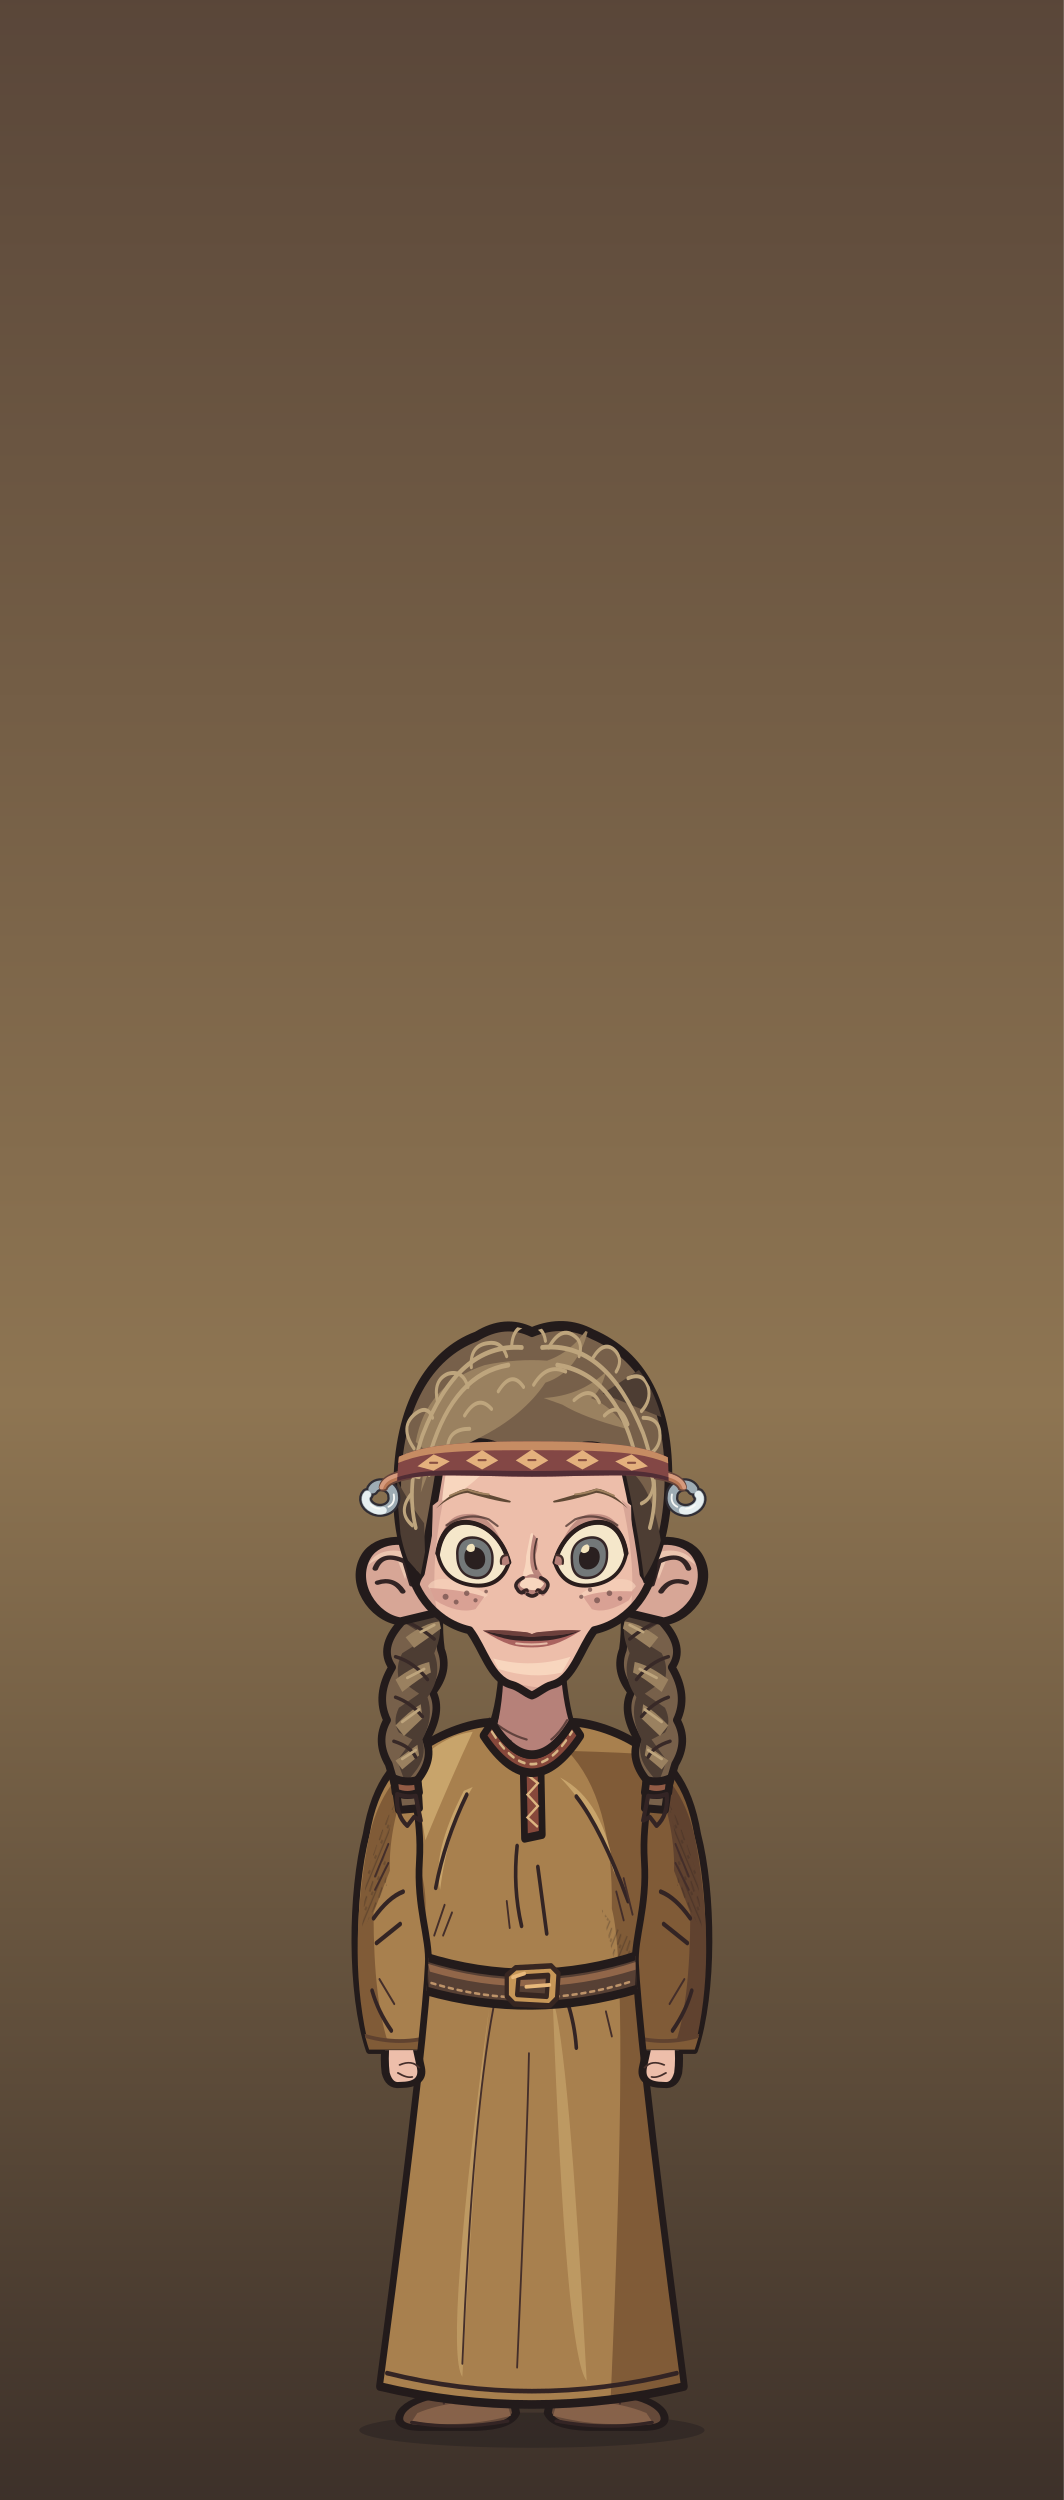
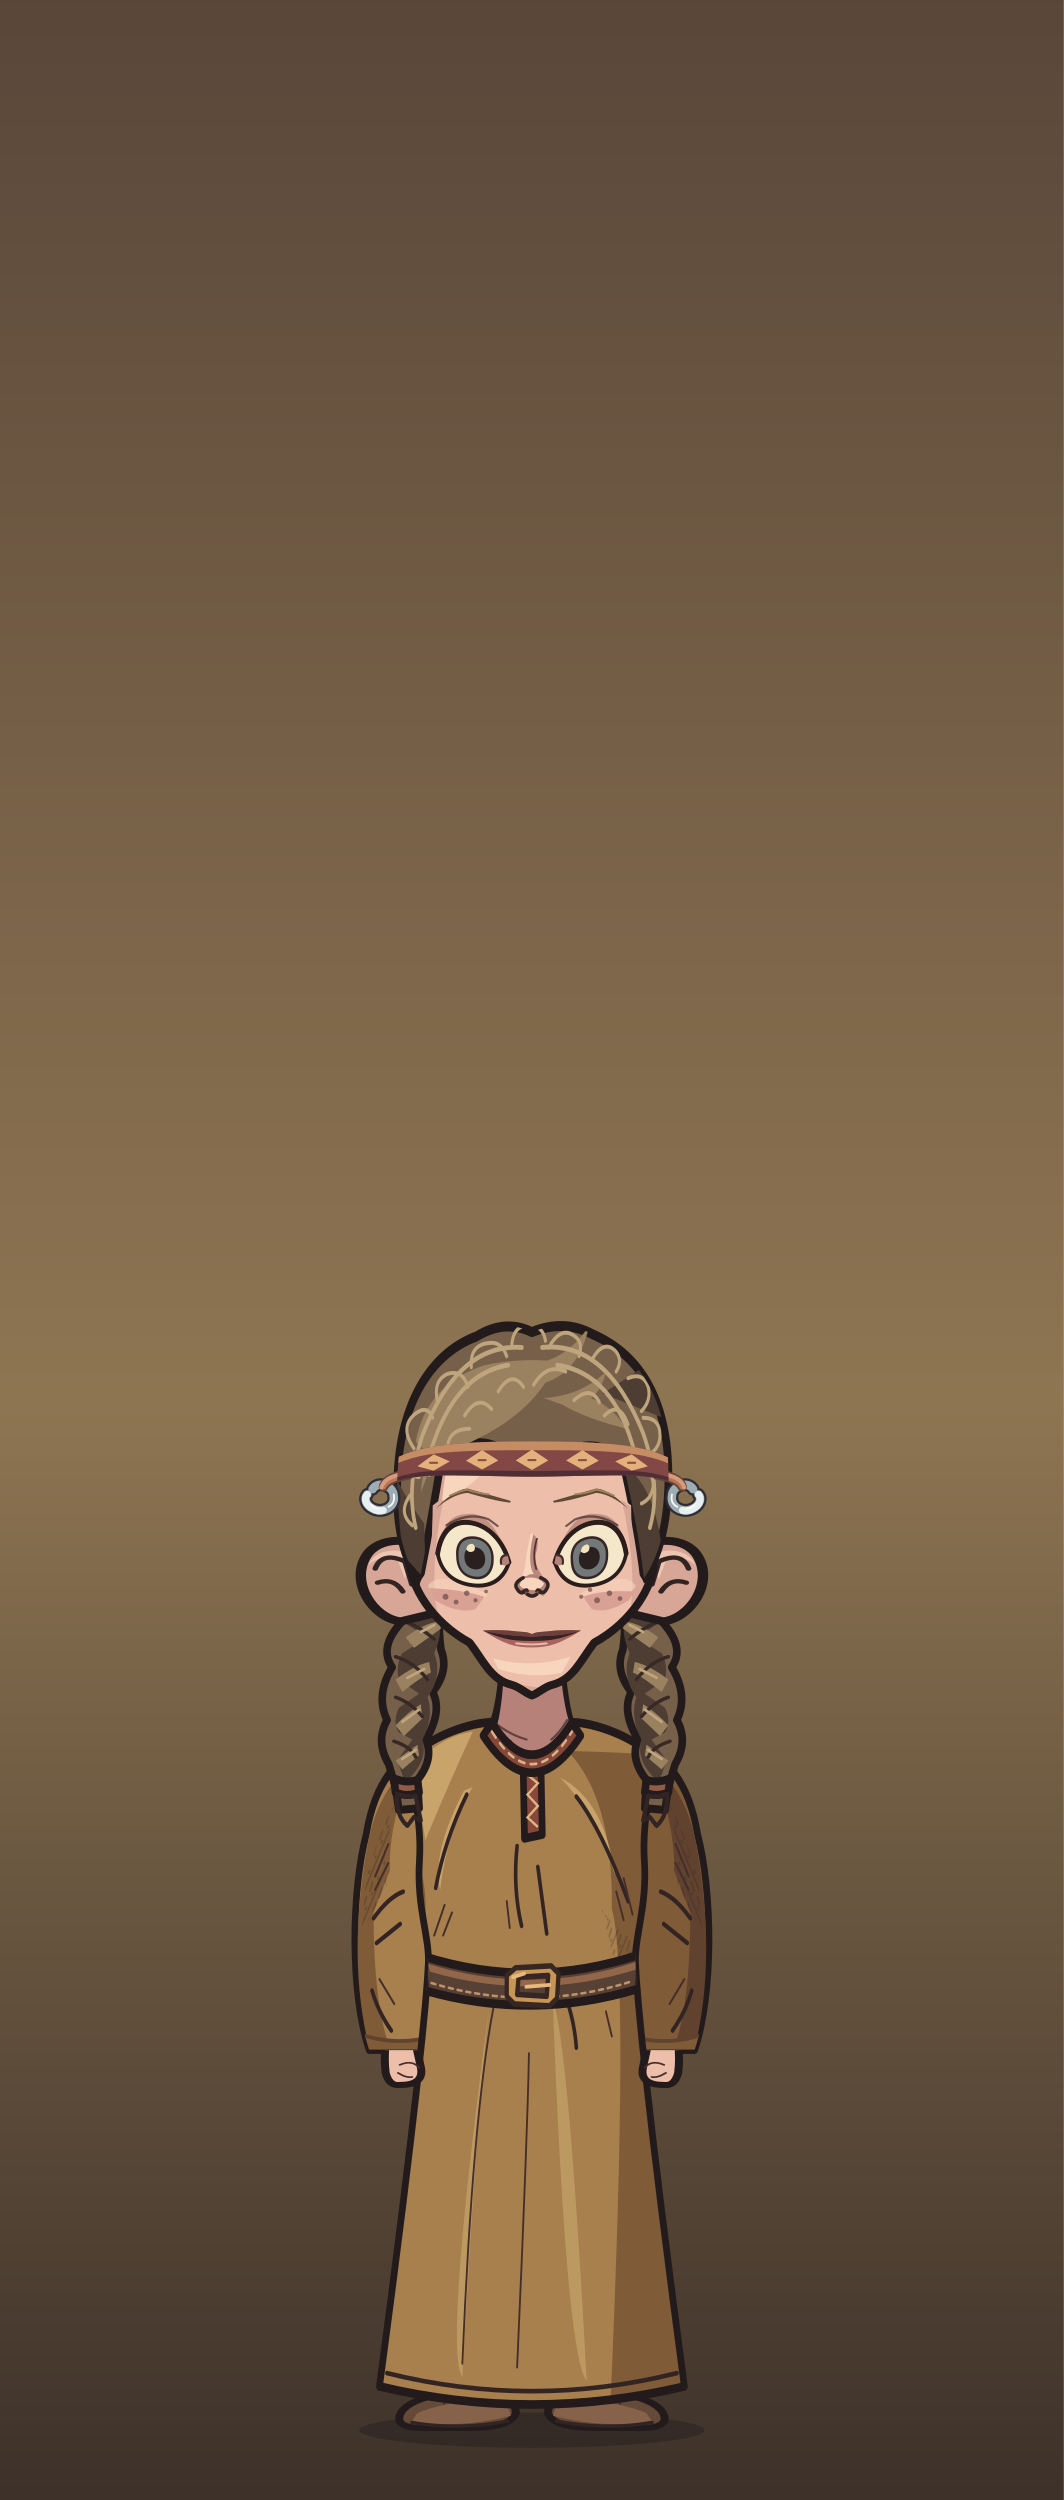
<svg xmlns="http://www.w3.org/2000/svg" xmlns:xlink="http://www.w3.org/1999/xlink" aria-labelledby="title" width="320" height="752" viewBox="0 0 320 752" role="img">
  <defs>
    <style>
      .edge {stroke:#231b1b;stroke-width:4.55;stroke-linecap:round;stroke-linejoin:round}
      .seam {fill:none;stroke:#332424;stroke-width:2.45;stroke-linecap:round;stroke-linejoin:round}
      .etch {fill:none;stroke:#442e2a;stroke-width:1.25;stroke-linecap:round}
      .hair-line {fill:none;stroke:#967661;stroke-width:1.45;stroke-linecap:round}
      .white {fill:#f5e7ca;stroke:#2a1d1c;stroke-width:2.65;stroke-linejoin:round}
      .label {fill:#efdfc1;font:600 20px Georgia,serif}
      .muted {fill:#b8aa96;font:13px 'Segoe UI',sans-serif}
      .section {fill:#dcbb8e;font:600 14px 'Segoe UI',sans-serif}
    </style>
    <linearGradient id="umber" x2="0" y2="1" gradientUnits="objectBoundingBox">
      <stop stop-color="#594639" />
      <stop offset=".56" stop-color="#8e7552" />
      <stop offset="1" stop-color="#3c3029" />
    </linearGradient>
    <linearGradient id="ash" x2="0" y2="1" gradientUnits="objectBoundingBox">
      <stop stop-color="#3b423d" />
      <stop offset=".56" stop-color="#7a7d67" />
      <stop offset="1" stop-color="#242b28" />
    </linearGradient>
    <linearGradient id="rose" x2="0" y2="1" gradientUnits="objectBoundingBox">
      <stop stop-color="#51404a" />
      <stop offset=".56" stop-color="#8a6972" />
      <stop offset="1" stop-color="#372c33" />
    </linearGradient>
    <pattern id="paper-grain" width="63" height="57" patternUnits="userSpaceOnUse">
      <path d="M1 16l2-1m21-4 5-2m16 7 6-1M12 32l3-1m16 11 4-1m20-14 4 1M4 51l5-1m41 0 9-2" fill="none" stroke="#231a1b" stroke-width=".85" opacity=".19" />
      <path d="M4 5l9-1m29 2 2-1M1 40l4-1m12 9 1-1m21-23 4-1m9 12 5-2" fill="none" stroke="#f0dbb5" stroke-width=".85" opacity=".23" />
      <path d="M16 19h.6m13-3h.7m28 6h.7m-39 15h.6m23 4h.6m-12 11h.7m29-39h.7" fill="none" stroke="#21191a" stroke-width="1.2" opacity=".28" stroke-linecap="round" />
    </pattern>
    <pattern id="ink-lines" width="7" height="9" patternUnits="userSpaceOnUse" patternTransform="rotate(28)">
      <path d="M1 -2V10m2.8-8 .6 6m1.9-1v5" stroke="#271d1d" stroke-width=".95" fill="none" opacity=".65" />
    </pattern>
    <radialGradient id="vignette" cx=".5" cy=".39" r=".72">
      <stop offset=".47" stop-color="#20191c" stop-opacity="0" />
      <stop offset="1" stop-color="#20191c" stop-opacity=".48" />
    </radialGradient>
    <g id="firs" fill="currentColor">
      <path d="M10 439Q15 379 12 300L9 220 15 146 15 54 19 80 21 147 28 230 25 326 29 439Z" />
      <path d="M17 169Q27 174 45 174L57 169 49 179 27 187 17 185                M18 194Q29 196 52 192L63 183 56 194 26 205 16 207                M15 225Q46 230 67 218L77 206 71 223 42 238 18 241                M17 252Q48 255 78 245L91 230 84 249 52 266 20 269                M14 282Q40 281 71 278L88 261 84 281 57 291 19 298                M19 312Q43 316 69 310L88 299 84 310 58 322 22 325" />
      <path d="M6 312 0 315V284L11 285M0 266 13 270V250L0 249M0 220 15 221 15 206 0 202                M0 180 16 181V167L0 165M0 141 15 150V138L0 133M0 112 17 127V118L0 104" />
      <path d="M64 440Q55 380 58 324L59 258 63 217 68 222 65 266 68 328 76 440Z                M63 291Q78 294 89 282L100 267 96 283 81 301 62 307                M63 323Q80 323 106 304L98 321 68 339                M63 316Q44 306 37 293L41 307 64 329Z" />
    </g>
    <g id="brambles" fill="none" stroke="currentColor" stroke-linecap="round" stroke-linejoin="round">
      <path stroke-width="3.8" d="M9 440Q13 401 21 380T26 333m-8 57Q39 375 43 352m-28 46Q6 377 0 376M41 440Q41 402 63 385m-20 44q26-6 39-30" />
      <path stroke-width="2" d="M23 364l14-13m-12 4-7-15m20 29 17-4m-15-1 1-11m13 49 2-17m2 14 18-5m-34 32q-12-10-17-10" />
    </g>
    <g id="night-scratches" fill="none" stroke="currentColor" stroke-width="1.2" stroke-linecap="round">
      <path d="M16 113q32-11 54-8m-30 9 16-3m184-40q19-4 44 1m-11 7 19 4                M24 335q33-3 68-16m-44 16 26-4m164-9q31 5 60-3m-39 8 38-3                M27 391q22-6 52-5m168 14q28-8 57-8m-40 11 24-4                M55 178l18-6m177 36 17 3m-12-4 17-1" />
    </g>
    <g id="shirt-setting">
      <rect width="320" height="440" fill="url(#umber)" />
      <path d="M50 217q24 8 64 1l-15 7-56 6m176-90q39-13 70-5l-26 4 28 2-64 6" fill="#856c54" opacity=".5" />
      <use xlink:href="#firs" style="color:#342827" opacity=".52" transform="translate(-26 8)" />
      <use xlink:href="#firs" style="color:#413128" opacity=".58" transform="translate(340 101) scale(-1 .81)" />
      <use xlink:href="#night-scratches" style="color:#dfbb87" opacity=".28" />
      <use xlink:href="#brambles" style="color:#291f22" opacity=".71" />
      <rect width="320" height="440" fill="url(#vignette)" />
      <rect width="320" height="440" fill="url(#paper-grain)" />
    </g>
    <g id="armor-setting">
      <rect width="320" height="440" fill="url(#ash)" />
      <path d="M42 173q49-4 68 3l-43 6 25 3-49 4m151 35q47 10 104-6l-26 14-62 8Z" fill="#707764" opacity=".48" />
      <use xlink:href="#firs" style="color:#27312c" opacity=".64" transform="translate(-36 30)" />
      <use xlink:href="#firs" style="color:#303833" opacity=".75" transform="translate(324 45) scale(-.86 1.03)" />
      <use xlink:href="#brambles" style="color:#252a27" opacity=".62" transform="translate(319 10) scale(-1 1)" />
      <use xlink:href="#night-scratches" style="color:#d8d8a9" opacity=".28" transform="translate(-2 21)" />
      <rect width="320" height="440" fill="url(#vignette)" />
      <rect width="320" height="440" fill="url(#paper-grain)" />
    </g>
    <g id="woman-setting">
      <rect width="320" height="440" fill="url(#rose)" />
      <path d="M44 235q40-4 76-1l-20 6-36 2 19 3-44 5m183-50q35 3 60-3l-24 9-31 2" fill="#775d65" opacity=".6" />
      <use xlink:href="#firs" style="color:#3b2b34" opacity=".58" transform="translate(-20 84) scale(.86 .91)" />
      <use xlink:href="#firs" style="color:#3d2e39" opacity=".68" transform="translate(327 54) scale(-.85 .98)" />
      <path d="M300 440q-2-82-6-173l-9-103 7-35 12 42 9 98 7 171Z                M294 195q-10-18-25-24l-15-1 13-4 11 2 18 15                M285 162q-13-22-34-27l-7 4 7-11 17 4 20 17                M303 242q-18-23-36-27l-13 3 15-9 11 2 21 15" fill="#3a2b33" opacity=".64" />
      <use xlink:href="#brambles" style="color:#2d2229" opacity=".8" transform="translate(12 6)" />
      <use xlink:href="#night-scratches" style="color:#e1b8a8" opacity=".28" transform="translate(0 7)" />
      <rect width="320" height="440" fill="url(#vignette)" />
      <rect width="320" height="440" fill="url(#paper-grain)" />
    </g>
    <pattern id="mail-rings" width="14" height="13" patternUnits="userSpaceOnUse" patternTransform="rotate(-7)">
      <path d="M-1 2q3-3 6 0 1 3-2 5Q0 8-1 5M6 2q3-3 6 0 1 3-2 5Q7 8 6 5M3 8q3-3 6 0 1 3-2 5-3 1-4-2M10 8q3-3 6 0" fill="none" stroke="#2d2c28" stroke-width="1.6" stroke-linecap="round" />
      <path d="M-.5 4q1.5-2 3-1m5 1q1.4-2 3-1M4 10q1.5-2 3-1m4 1q1.4-2 3-1" fill="none" stroke="#9a9b87" stroke-width="1.12" opacity=".78" stroke-linecap="round" />
    </pattern>
    <pattern id="armor-plates" width="47" height="24" patternUnits="userSpaceOnUse" patternTransform="translate(4 4) rotate(2)">
      <path d="M1 0l21 .7 1 18-3 3-17-1-1-4Zm24 1 19-1 2 15-3 7-19-2Z" fill="#85867a" stroke="#352e2a" stroke-width="1.75" stroke-linejoin="round" />
      <path d="M2 2l18 .2-.2 4L5 7 4 17Zm24 0 16-1 1 4-14 2-3 10Z" fill="#a9a58d" />
      <path d="M19 4l4 14-3 3-16-1 13-4Zm22 2 4 10-2 5-17-1 13-4Z" fill="#62655f" />
      <path d="M7 7l1-.5m6 12 3-2m16-7 5-1m-7 5 4-2" fill="none" stroke="#d0c0a0" stroke-width=".9" opacity=".76" />
      <path d="M6 12q2-2 2.7 1-1 2.2-2.7.5Zm12 1q1.8-2 2.4.6-1 2.6-2.5.8Zm11 1q1-2.2 2.8-1-.2 2.9-2.8 2.1Zm12-2q2.2-1.4 2.3.8-1 2.3-2.3.5Z" fill="#3c342d" />
    </pattern>
    <clipPath id="portrait-frame">
      <rect width="320" height="752" />
    </clipPath>
    <clipPath id="wardrobe-torso-mask">
      <path d="M133 273 C119 273 93 280 80 290 C77 305 86 322 84 346 C82 370 91 386 90 400 C89 418 82 476 57 622 Q160 641 263 622 C238 476 231 418 230 400 C229 386 238 370 236 346 C234 322 243 305 240 290 C227 280 201 273 187 273 Q160 307 133 273Z" />
    </clipPath>
    <clipPath id="wardrobe-sleeve-mask">
      <path d="M91 284C69 291 54 304 48 332C38 362 37 415 50 445H92L109 336Z" />
    </clipPath>
    <clipPath id="face-shape-clip">
-       <path d="M 160 54 C 194 54 221 71 225 128 C 226 143 229 156 229 169 C 229 181 217.52 202 195.4 207 C 187.636 217 183.5 235 171.44 238 C 167.44 239 163.168 243 160 244 C 156.832 243 152.56 239 148.56 238 C 136.5 235 132.364 217 124.6 207 C 102.48 202 91 181 91 169 C 91 156 94 143 95 128 C 99 71 126 54 160 54 Z" />
+       <path d="M 160 54 C 194 54 221 71 225 128 C 226 143 229 156 229 169 C 229 181 217.52 202 195.4 214 C 187.636 224 183.5 235 171.44 238 C 167.44 239 163.168 243 160 244 C 156.832 243 152.56 239 148.56 238 C 136.5 235 132.364 224 124.6 214 C 102.48 202 91 181 91 169 C 91 156 94 143 95 128 C 99 71 126 54 160 54 Z" />
    </clipPath>
    <clipPath id="face-features-eye-left">
      <path d="M-21 0 C-19 -13 -12 -19 -3 -19 C7 -19 16 -12 19.5 0 C16 11 8 15 -1 15 C-12 15 -19 10 -21 0Z" />
    </clipPath>
    <clipPath id="face-features-eye-right">
      <path d="M-21 0 C-19 -13 -12 -19 -3 -19 C7 -19 16 -12 19.5 0 C16 11 8 15 -1 15 C-12 15 -19 10 -21 0Z" />
    </clipPath>
    <clipPath id="face-features-nose-bridge">
      <path d="M154 144H167V179L172 185V187H149V185L154 179Z" />
    </clipPath>
    <mask id="hair-face-opening" maskUnits="userSpaceOnUse" x="0" y="0" width="320" height="440">
      <rect fill="white" x="0" y="0" width="320" height="440" />
      <g clip-path="url(#face-shape-clip)">
        <path d="M103.7 136.2C110.5 130.664 117.5 125.182 123.5 124.782C130.5 126.882 141.5 129.882 149 131.664Q160 139.664 171 131.664C178.5 129.882 189.5 126.882 196.5 124.782C202.5 125.182 209.5 130.664 216.3 136.2C216.3 145.2 216.9 149 216.9 166C216.9 175 224 175 224 184V300H96V184C96 175 103.1 175 103.1 166C103.1 149 103.7 145.2 103.7 136.2Z" fill="black" />
      </g>
    </mask>
    <clipPath id="hair-crown-clip">
      <path d="M93 176Q79 159 80 133C80 96 99 72 127 64Q144 56 160 62Q179 56 196 63C226 73 242 95 241 131Q240 159 226.5 174Q223 151 214 121Q196 108 177 119 Q157 126 141 115 Q123 108 106 121Q101 145 93 176Z" />
    </clipPath>
    <clipPath id="full-costume-hands-clip">
      <rect x="0" y="447" width="320" height="305" />
    </clipPath>
  </defs>
  <rect width="320" height="752" fill="url(#umber)" />
  <g data-part="child-figure" transform="translate(160 731) scale(0.53) translate(-160 -661)">
    <g data-part="full-costume">
      <ellipse cx="160" cy="661" rx="98" ry="10" fill="#261f20" opacity=".5" />
      <g transform="matrix(1 0 0 .76 0 105.6)">
        <g>
          <g transform="translate(9 0)">
            <path d="M99 689Q119 683 138 691L142 718Q139 728 120 729H86Q72 728 77 717Q82 708 99 704Z" fill="#654939" class="edge" />
            <path d="M86 718Q108 706 137 711L139 720Q110 730 83 724Z" fill="#87624a" />
            <path d="M101 711L103 700Q115 704 136 707" class="etch" />
            <path d="M83 725Q108 731 137 724" class="seam" />
          </g>
        </g>
        <g transform="translate(320 0) scale(-1 1)">
          <g transform="translate(9 0)">
            <path d="M99 689Q119 683 138 691L142 718Q139 728 120 729H86Q72 728 77 717Q82 708 99 704Z" fill="#654939" class="edge" />
            <path d="M86 718Q108 706 137 711L139 720Q110 730 83 724Z" fill="#87624a" />
            <path d="M101 711L103 700Q115 704 136 707" class="etch" />
            <path d="M83 725Q108 731 137 724" class="seam" />
          </g>
        </g>
      </g>
    </g>
    <g clip-path="url(#portrait-frame)">
      <g data-part="neck">
        <g id="face-shape-neck">
          <path d="M 144 219 Q 143 249 137 263 Q 130 270 114 278 L 131 301 189 301 206 278 Q 190 270 183 263 Q 178 250 176 219 Z" fill="#e0b09f" class="edge" />
          <path d="M 144 224 176 224 Q 177 247 182 262 Q 178 275 160 277 Q 142 275 139 266 Q 144 249 144 224 Z" fill="#b68179" />
          <path d="M 136 257 q 10 9 21 12 m -16 -3 7 4 m 32 -12 q -4 7 -9 11" class="etch" opacity=".75" />
        </g>
      </g>
      <g data-part="wardrobe" transform="matrix(0.84 0 0 1.08 25.6 -35.6)">
        <path d="M91 284C69 291 54 304 48 332C38 362 37 415 50 445H92L109 336Z" fill="#a8804e" class="edge" data-part="sleeve-outline" data-side="left" />
        <path d="M49 337 Q56 308 80 294 Q63 326 64 351 L53 373 Q53 421 64 444 H50 Q35 397 49 337Z" fill="#805b37" />
        <path d="M48 354 Q59 326 68 315 Q59 342 62 359 L45 383Z" fill="url(#ink-lines)" opacity=".44" />
        <path d="M53 376 q10 -11 20 -14 m-18 27 16 -10 M52 414 q4 11 13 21" class="seam" />
        <path d="M54 354 l9 -17 m-9 24 9 -14 m-6 61 10 13" class="etch" />
        <g clip-path="url(#wardrobe-sleeve-mask)">
          <path d="M44.0 437Q71 444 97.0 437V445H44.0Z" fill="#805b37" />
          <path d="M44.0 437Q71 444 97.0 437" fill="none" stroke="#60422f" stroke-width="2" />
        </g>
        <g transform="translate(320 0) scale(-1 1)">
          <path d="M91 284C69 291 54 304 48 332C38 362 37 415 50 445H92L109 336Z" fill="#805b37" class="edge" data-part="sleeve-outline" data-side="right" />
          <path d="M49 337 Q56 308 80 294 Q63 326 64 351 L53 373 Q53 421 64 444 H50 Q35 397 49 337Z" fill="#60422f" />
          <path d="M48 354 Q59 326 68 315 Q59 342 62 359 L45 383Z" fill="url(#ink-lines)" opacity=".44" />
          <path d="M53 376 q10 -11 20 -14 m-18 27 16 -10 M52 414 q4 11 13 21" class="seam" />
          <path d="M54 354 l9 -17 m-9 24 9 -14 m-6 61 10 13" class="etch" />
          <g clip-path="url(#wardrobe-sleeve-mask)">
            <path d="M44.0 437Q71 444 97.0 437V445H44.0Z" fill="#805b37" />
            <path d="M44.0 437Q71 444 97.0 437" fill="none" stroke="#60422f" stroke-width="2" />
          </g>
        </g>
        <path d="M133 273 C119 273 93 280 80 290 C77 305 86 322 84 346 C82 370 91 386 90 400 C89 418 82 476 57 622 Q160 641 263 622 C238 476 231 418 230 400 C229 386 238 370 236 346 C234 322 243 305 240 290 C227 280 201 273 187 273 Q160 307 133 273Z" fill="#a8804e" />
        <g data-part="torso" clip-path="url(#wardrobe-torso-mask)">
          <path d="M80 296 Q99 280 120 278 Q105 303 88 335Z" fill="#c8a46b" />
          <path d="M184 288 Q227 289 240 290 L268 632 H213 Q226 405 214 371 Q215 313 184 288Z" fill="#805b37" />
          <path d="M81 344 Q91 359 87 381 L72 402 L64 359Z" fill="#805b37" />
          <path d="M207 371 Q223 390 235 386 L234 416 L220 412Z" fill="url(#ink-lines)" opacity=".42" />
          <path d="M120 307 Q103 329 98 361 Q92 342 114 309Z M179 302 Q209 314 216 353 Q203 321 179 302Z" fill="#c8a46b" />
          <path d="M133 412Q124 460 113 617Q100 602 133 412Z M174 418Q185 444 197 619Q183 606 174 418Z" fill="#c8a46b" opacity=".68" />
          <path d="M134 423Q120 480 113 610 M158 447Q157 490 150 612" class="etch" />
          <path d="M62 615Q160 634 258 615" class="seam" />
          <path d="M116 311 Q101 335 95 360 M190 312 Q207 329 225 367 M150 338 q-3 22 3 42 m11 -31 6 35 M184 420q5 12 6 24" class="seam" />
          <path d="M101 369 l-7 16 m12 -12 -6 12 M222 355 l6 19 m-11 -12 5 15 M143 367 l2 14 m65 44 4 13" class="etch" />
          <path d="M154 292h12l1 40-12 2Z" fill="#87483b" class="edge" />
          <path d="M156 300l8 5-7 6 7 6-7 6 7 5" fill="none" stroke="#ddb581" stroke-width="1.4" />
          <path d="M133 273 Q160 307 187 273 L193 280 Q160 319 127 280Z" fill="#87483b" class="edge" />
          <path d="M133 278 Q160 312 187 278" fill="none" stroke="#d6b585" stroke-width="1.45" stroke-dasharray="4 4" stroke-linecap="round" />
        </g>
        <path d="M133 273 C119 273 93 280 80 290 C77 305 86 322 84 346 C82 370 91 386 90 400 C89 418 82 476 57 622 Q160 641 263 622 C238 476 231 418 230 400 C229 386 238 370 236 346 C234 322 243 305 240 290 C227 280 201 273 187 273 Q160 307 133 273Z" fill="none" class="edge" />
        <g data-part="belt" clip-path="url(#wardrobe-torso-mask)">
          <path d="M87 396 Q160 414 233 395 L232 413 Q160 430 88 414Z" fill="#574034" class="edge" />
          <path d="M90 400 Q160 417 230 399 L230 403 Q160 420 91 404Z" fill="#916649" />
          <path d="M92 410 Q160 426 228 409" fill="none" stroke="#bd9369" stroke-width="1.35" stroke-dasharray="3 3" stroke-linecap="round" />
          <path d="M149 402l24 -1 5 4-1 13-5 4-24 -1-5 -4v-11Z M151 407l-1 9 20 1 1 -11Z" fill="#c69657" fill-rule="evenodd" stroke="#372621" stroke-width="2.9" stroke-linejoin="round" />
          <path d="M156 412l16 -1m-25 -4 8 -2" fill="none" stroke="#e9b97b" stroke-width="2" stroke-linecap="round" />
        </g>
      </g>
      <g id="hair-braid" transform="matrix(0.956 0 0 1 7.059 0)">
        <g transform="translate(0 10)">
          <path d="M220 155C232 169 227 181 238 193Q251 207 243 218q10 16 3 30 7 12-1 25l-4 13-2 13-12-1 1-16q-10-12-5-23-10-16-4-27-10-12-5-24C218 181 208 169 220 155Z" fill="#77604a" class="edge" />
          <path d="M229 184Q235 188 237 192l-15 9 15 9q4 7 2 15l-12 8 12 8q4 8 0 14l-8 4 9 12-5 13-5-6q-8-9-5-19-7-13-3-24-9-12-4-25-7-15 0-24Z" fill="#4d3d33" />
          <path d="M215 192q9 1 20 9l-5 6q-12-8-16-11Zm6 23q9 2 20 10l-4 7q-12-9-17-11Zm5 24q7 4 15 12l-5 6-11-10Zm2 23 13 9-4 5-10-8Z" fill="#9a8160" />
          <path d="M218 202q10-8 20-11m-16 34q8-10 19-13m-16 34q7-8 16-11m-12 34q3-6 13-9" fill="none" stroke="#382927" stroke-width="2" stroke-linecap="round" stroke-linejoin="round" />
          <path d="M218 194l8 4m-2 21 10 5m-7 18 10 7m-8 16 8 5" fill="none" stroke="#bea57d" stroke-width="1.6" stroke-linecap="round" stroke-linejoin="round" />
          <path d="M228 282q7 2 14-1l-1 8q-7 3-14 0Z" fill="#925b45" class="edge" />
          <path d="M229 291q5 1 11-1 1 12-6 18l-4-5-4 2Z" fill="#4d3d33" class="seam" />
        </g>
        <g transform="translate(320 0) scale(-1 1)">
          <g transform="translate(0 10)">
            <path d="M220 155C232 169 227 181 238 193Q251 207 243 218q10 16 3 30 7 12-1 25l-4 13-2 13-12-1 1-16q-10-12-5-23-10-16-4-27-10-12-5-24C218 181 208 169 220 155Z" fill="#77604a" class="edge" />
            <path d="M229 184Q235 188 237 192l-15 9 15 9q4 7 2 15l-12 8 12 8q4 8 0 14l-8 4 9 12-5 13-5-6q-8-9-5-19-7-13-3-24-9-12-4-25-7-15 0-24Z" fill="#4d3d33" />
            <path d="M215 192q9 1 20 9l-5 6q-12-8-16-11Zm6 23q9 2 20 10l-4 7q-12-9-17-11Zm5 24q7 4 15 12l-5 6-11-10Zm2 23 13 9-4 5-10-8Z" fill="#9a8160" />
            <path d="M218 202q10-8 20-11m-16 34q8-10 19-13m-16 34q7-8 16-11m-12 34q3-6 13-9" fill="none" stroke="#382927" stroke-width="2" stroke-linecap="round" stroke-linejoin="round" />
            <path d="M218 194l8 4m-2 21 10 5m-7 18 10 7m-8 16 8 5" fill="none" stroke="#bea57d" stroke-width="1.6" stroke-linecap="round" stroke-linejoin="round" />
            <path d="M228 282q7 2 14-1l-1 8q-7 3-14 0Z" fill="#925b45" class="edge" />
            <path d="M229 291q5 1 11-1 1 12-6 18l-4-5-4 2Z" fill="#4d3d33" class="seam" />
          </g>
        </g>
      </g>
      <g id="face-shape">
        <g id="face-shape-ears">
          <g transform="translate(101 179) scale(-1.3 1)">
            <path d="M -4 -15 C 7 -26 22 -25 27 -14 C 34 1 24 21 12 23 L -4 18 Z" fill="#d7a696" class="edge" />
            <path d="M 7 -15 C 16 -20 24 -16 26 -9 C 22 -14 16 -14 13 -11 L 10 -1 Z" fill="#f8d6be" opacity=".66" />
            <path d="M 23 -7 Q 20 -17 10 -11 L 7 2 M 22 1 Q 15 -2 11 6" class="seam" />
          </g>
          <g transform="translate(219 179) scale(1.3 1)">
            <path d="M -4 -15 C 7 -26 22 -25 27 -14 C 34 1 24 21 12 23 L -4 18 Z" fill="#d7a696" class="edge" />
            <path d="M 7 -15 C 16 -20 24 -16 26 -9 C 22 -14 16 -14 13 -11 L 10 -1 Z" fill="#f8d6be" opacity=".66" />
            <path d="M 23 -7 Q 20 -17 10 -11 L 7 2 M 22 1 Q 15 -2 11 6" class="seam" />
          </g>
        </g>
-         <path d="M 160 54 C 194 54 221 71 225 128 C 226 143 229 156 229 169 C 229 181 217.52 202 195.4 207 C 187.636 217 183.5 235 171.44 238 C 167.44 239 163.168 243 160 244 C 156.832 243 152.56 239 148.56 238 C 136.5 235 132.364 217 124.6 207 C 102.48 202 91 181 91 169 C 91 156 94 143 95 128 C 99 71 126 54 160 54 Z" fill="#edbeaa" />
+         <path d="M 160 54 C 194 54 221 71 225 128 C 226 143 229 156 229 169 C 229 181 217.52 202 195.4 214 C 187.636 224 183.5 235 171.44 238 C 167.44 239 163.168 243 160 244 C 156.832 243 152.56 239 148.56 238 C 136.5 235 132.364 224 124.6 214 C 102.48 202 91 181 91 169 C 91 156 94 143 95 128 C 99 71 126 54 160 54 Z" fill="#edbeaa" />
        <g clip-path="url(#face-shape-clip)">
          <path d="M 70 141 Q 104 91 123 84 Q 102 148 105 189 Q 110 231 160 239 Q 192 244 211 214 Q 223 186 211 133 Q 235 151 250 174 L 250 265 70 265 Z" fill="#d8a697" />
          <path d="M 109 133.5 Q 114 80 142 79 Q 173 70 195 88 Q 174 79 152 93 Q 130 126 109 133.5 Z" fill="#f8d6be" />
          <g transform="translate(160 0) scale(-1 1)">
            <path d="M 25 187 C 37 179 55 174 59 182 C 55 189 34 196 25 187 Z" fill="#f8d6be" opacity=".605" />
            <path d="M 27 188 Q 39 184 58 183 L 55 190 Q 42 198 32 195 Z" fill="#d9a194" />
          </g>
          <g transform="translate(160 0) scale(1 1)">
            <path d="M 27 187 C 37 179 55 174 59 182 C 55 189 34 196 27 187 Z" fill="#f8d6be" opacity=".605" />
            <path d="M 29 188 Q 39 184 58 185 L 55 190 Q 42 198 34 195 Z" fill="#d9a194" />
          </g>
          <path d="M 92 183 Q 99 211 120 232 L 132 247 119 248 Q 98 234 85 212 Z M 229 184 Q 224 217 203 241 L 193 250 209 247 Q 230 233 240 211 Z" fill="url(#ink-lines)" opacity=".14" />
          <path d="M 138 223 Q 160 229 182 222 L 177 231 Q 160 235 141 229 Z" fill="#f8d6be" />
          <circle cx="111" cy="188" r="1.7" fill="#76534e" opacity=".78" />
          <circle cx="117" cy="191" r="1.4" fill="#76534e" opacity=".78" />
          <circle cx="123" cy="186" r="1.55" fill="#76534e" opacity=".78" />
          <circle cx="128" cy="190" r="1.2" fill="#76534e" opacity=".78" />
          <circle cx="134" cy="185" r="1.05" fill="#76534e" opacity=".78" />
          <circle cx="188" cy="188" r="1.2" fill="#76534e" opacity=".78" />
          <circle cx="193" cy="184" r="1.25" fill="#76534e" opacity=".78" />
          <circle cx="197" cy="190" r="1.7" fill="#76534e" opacity=".78" />
          <circle cx="204" cy="186" r="1.6" fill="#76534e" opacity=".78" />
          <circle cx="210" cy="189" r="1.35" fill="#76534e" opacity=".78" />
        </g>
-         <path d="M 160 54 C 194 54 221 71 225 128 C 226 143 229 156 229 169 C 229 181 217.52 202 195.4 207 C 187.636 217 183.5 235 171.44 238 C 167.44 239 163.168 243 160 244 C 156.832 243 152.56 239 148.56 238 C 136.5 235 132.364 217 124.6 207 C 102.48 202 91 181 91 169 C 91 156 94 143 95 128 C 99 71 126 54 160 54 Z" fill="none" class="edge" />
+         <path d="M 160 54 C 194 54 221 71 225 128 C 226 143 229 156 229 169 C 229 181 217.52 202 195.4 214 C 187.636 224 183.5 235 171.44 238 C 167.44 239 163.168 243 160 244 C 156.832 243 152.56 239 148.56 238 C 136.5 235 132.364 224 124.6 214 C 102.48 202 91 181 91 169 C 91 156 94 143 95 128 C 99 71 126 54 160 54 Z" fill="none" class="edge" />
      </g>
      <g clip-path="url(#face-shape-clip)">
        <g data-part="eyes">
          <g transform="matrix(1 0.12 0 1.04 127.5 166)">
            <path d="M-21 0 C-18 -22 -9 -23 -1 -24 Q12 -24 19.5 0Z" fill="#b68179" opacity=".78" />
            <path d="M-16 -16 Q-4 -25 8 -22 L13 -19" class="etch" opacity=".72" />
            <path d="M-21 0 C-19 -13 -12 -19 -3 -19 C7 -19 16 -12 19.5 0 C16 11 8 15 -1 15 C-12 15 -19 10 -21 0Z" class="white" style="stroke-width:2.15" />
            <g clip-path="url(#face-features-eye-left)">
              <g transform="translate(0 0) scale(1 1)">
                <path d="M-9.8 0 C-10.4 -7 -6.6 -10.9 0 -11.1 C6.1 -11.2 10.5 -7 10.1 -.3 C10.2 5.9 6.4 11 0 10.8 C-6.1 10.7 -9.7 7.2 -9.8 0Z" fill="#737879" stroke="#352526" stroke-width="1.4" />
                <path d="M-5.8 -.2C-5.9-3.8-3.5-6 .1-6 3.8-6 6-3.6 6 .1 6 3.9 3.3 6.3-.2 6.2-3.9 6.1-6 3.3-5.8-.2Z" fill="#2a2020" />
                <path d="M-4.7-4.1Q-4.4-7.4-1.1-7.6 .9-6.3-.3-3.9-2.9-2-4.7-4.1Z" fill="#f3e4bd" />
              </g>
            </g>
            <path d="M-21 0 C-19 -13 -12 -19 -3 -19 C7 -19 16 -12 19.5 0" fill="none" stroke="#2a1d1c" stroke-width="2.65" stroke-linecap="round" />
            <path d="M18.8 -3.8 Q14.2 -3.4 15 1.4 Q16.5 3.2 19.8 .6Z" fill="#b68179" />
            <path d="M18.8 -3.8 Q14.2 -3.4 15 1.4" class="etch" />
          </g>
          <g transform="matrix(-1 0.12 0 1.04 192.5 166)">
            <path d="M-21 0 C-18 -22 -9 -23 -1 -24 Q12 -24 19.5 0Z" fill="#b68179" opacity=".78" />
            <path d="M-16 -16 Q-4 -25 8 -22 L13 -19" class="etch" opacity=".72" />
            <path d="M-21 0 C-19 -13 -12 -19 -3 -19 C7 -19 16 -12 19.5 0 C16 11 8 15 -1 15 C-12 15 -19 10 -21 0Z" class="white" style="stroke-width:2.15" />
            <g clip-path="url(#face-features-eye-right)">
              <g transform="translate(0 0) scale(-1 1)">
                <path d="M-9.8 0 C-10.4 -7 -6.6 -10.9 0 -11.1 C6.1 -11.2 10.5 -7 10.1 -.3 C10.2 5.9 6.4 11 0 10.8 C-6.1 10.7 -9.7 7.2 -9.8 0Z" fill="#737879" stroke="#352526" stroke-width="1.4" />
                <path d="M-5.8 -.2C-5.9-3.8-3.5-6 .1-6 3.8-6 6-3.6 6 .1 6 3.9 3.3 6.3-.2 6.2-3.9 6.1-6 3.3-5.8-.2Z" fill="#2a2020" />
                <path d="M-4.7-4.1Q-4.4-7.4-1.1-7.6 .9-6.3-.3-3.9-2.9-2-4.7-4.1Z" fill="#f3e4bd" />
              </g>
            </g>
            <path d="M-21 0 C-19 -13 -12 -19 -3 -19 C7 -19 16 -12 19.5 0" fill="none" stroke="#2a1d1c" stroke-width="2.65" stroke-linecap="round" />
            <path d="M18.8 -3.8 Q14.2 -3.4 15 1.4 Q16.5 3.2 19.8 .6Z" fill="#b68179" />
            <path d="M18.8 -3.8 Q14.2 -3.4 15 1.4" class="etch" />
          </g>
        </g>
        <g data-part="brows">
          <g transform="matrix(1 0 0 1 127.5 135)">
            <path d="M-22 3 C-17 -2.536 -10 -8.018 -4 -8.418 C3 -6.318 14 -3.318 20 -1.536 Q21 -1 20 -0.464 C14 -0.882 3 -3.882 -4 -5.982 C-10 -5.582 -17 -1.464 -22 3Z" fill="#604935" />
            <path d="M-14 -4.4 Q-7 -7.5 -4 -7.8 Q1 -5.8 8 -5.1" fill="none" stroke="#a0815e" stroke-width="1.1" stroke-linecap="round" />
          </g>
          <g transform="matrix(-1 0 0 1 192.5 135)">
            <path d="M-22 3 C-17 -2.536 -10 -8.018 -4 -8.418 C3 -6.318 14 -3.318 20 -1.536 Q21 -1 20 -0.464 C14 -0.882 3 -3.882 -4 -5.982 C-10 -5.582 -17 -1.464 -22 3Z" fill="#604935" />
            <path d="M-14 -4.4 Q-7 -7.5 -4 -7.8 Q1 -5.8 8 -5.1" fill="none" stroke="#a0815e" stroke-width="1.1" stroke-linecap="round" />
          </g>
        </g>
        <g data-part="nose" transform="translate(160 160) scale(.82 .82) translate(-160 -160)">
          <g clip-path="url(#face-features-nose-bridge)">
            <path d="M159 151 Q161 148 161 154 Q157 169 162 177 L158 183 152 182 Q156 174 156 166Z" fill="#f8d6be" />
            <path d="M161 151 Q166 155 162.5 165 Q161.5 174 170 183 L167 187 161 178 Q156.5 170 161 151Z" fill="#b68179" opacity=".93" />
            <path d="M163.5 154 Q160 165 163 175" class="etch" opacity=".9" />
          </g>
          <path d="M156 180 Q160 177 165 180 C167 180 166.09 180 168.5 182 Q172.5 186 170.5 190 Q167.5 196 166.09 192 Q160 197 153.91 192 Q153.5 195 149.5 190 Q147.5 186 151.5 183 Q154 179 156 180Z" fill="#b68179" />
          <path d="M157 181 Q164 180 168.5 185 Q165.95 190 160 189.5 Q152.775 189 151.5 186 Q153 181 157 181Z" fill="#f8d6be" />
          <path d="M153.91 181 Q146.5 185 150.0 189 Q151.5 192 154.5 191 M166.09 181 Q173.5 184 170.0 189 Q168.5 192 165.5 191" class="seam" />
          <path d="M152.65 190 q5.25 -4 5.25 1 q-5.25 -1 -5.25 -1Z M162.1 191 q1 -5 5.25 -1 q-2 0 -5.25 1Z" fill="#3b2524" />
          <path d="M156.8 192.3 Q160.25 195 163.3 192.3" class="seam" />
        </g>
        <g data-part="mouth" transform="translate(160 160) scale(.82 .82) translate(-160 -160)">
          <path d="M126 217.5 C141.3 216.5 151 218.5 154 218.5 Q157 218.5 160 220.0 Q163 218.5 166 218.5 C169 218.5 178.7 216.5 194 217.5 C178.7 227.2 171 229.2 160 229.2 C148 229.2 141.3 227.2 126 217.5Z" fill="#aa635f" />
          <path d="M126 217.5 C141.3 216.5 151 218.5 154 218.5 Q157 218.5 160 220.0 Q163 218.5 166 218.5 C169 218.5 178.7 216.5 194 217.5 C178.7 222.25 167 220.7 160 222 C153 221 141.3 221.4 126 217.5Z" fill="#56322f" opacity=".72" />
          <path d="M126 217.5 C141.3 221.4 153 221 160 222 C167 220.7 178.7 222.25 194 217.5 C178.7 224.7 169 224.7 160 224.7 C150 224.7 141.3 224.7 126 217.5Z" fill="#362324" />
          <path d="M149.12 226.4 Q160 227.9 170.2 226.4" fill="none" stroke="#f8d6be" stroke-width="1.4" stroke-linecap="round" opacity=".76" />
        </g>
      </g>
      <g id="hair-front" data-hairline-y="115.019">
        <g mask="url(#hair-face-opening)">
          <g transform="matrix(0.956 0 0 1.247 7.059 -39.529)">
            <path d="M93 176Q79 159 80 133C80 96 99 72 127 64Q144 56 160 62Q179 56 196 63C226 73 242 95 241 131Q240 159 226.5 174Q223 151 214 121Q196 108 177 119 Q157 126 141 115 Q123 108 106 121Q101 145 93 176Z" fill="#77604a" class="edge" />
            <g clip-path="url(#hair-crown-clip)">
              <path d="M91 112q6-26 41-35 19-3 37-2 15-4 25-16-6 21-26 26-13 15-39 25l-28 11-7 14 3-19Zm76-20q22-1 37-12-3 9-9 12 13 4 21 14-25-5-38-11Z" fill="#9a8160" />
              <path d="M79 128q8 12 17 21l1 26-14-12Zm123-38 26-13 13 25Z M210 121q22 7 27 39l-11 21Z" fill="#4d3d33" />
              <path d="M154 69Q116 67 95 109Q85 132 91 151M146 77Q114 81 100 116 M166 69Q204 66 226 108Q237 132 230 151M175 77Q209 81 221 117" fill="none" stroke="#bea57d" stroke-width="2.2" stroke-linecap="round" stroke-linejoin="round" />
              <path d="M90 115q-9-10 1-16 7-4 10 2m3-7q-3-10 6-13 9-2 12 6m2-9q-1-10 10-11 8-1 11 6m3-5q1-10 12-9 7 1 8 7m2 3q8-11 17-4 3 3 1 8m8 1q7-9 14-3 4 4 0 9m7 3q9-3 12 4 2 6-4 11m1 3q10 0 10 8 0 5-5 8M93 128q-10-1-7-10m13 9q6-10 15-6m-4-7q1-8 13-8m-3-6q8-10 16-3m4-8q8-10 15-2m6-1q8-10 19-6m5 13q10-7 15 1m3 6q9-7 14 4m6 20q9 0 9 8-1 6-7 8M89 150q-9-6-1-14" fill="none" stroke="#bea57d" stroke-width="1.8" stroke-linecap="round" stroke-linejoin="round" />
            </g>
          </g>
        </g>
      </g>
      <g id="headgear-child_rus_browband">
        <g data-part="headband-attachments">
          <g transform="translate(73.577 124.935) scale(-1 1)">
            <path d="M4 2 C1-3-8 0-8 6 C-9 12-2 16 4 13 C8 11 9 7 7 5" fill="none" stroke="#302d34" stroke-width="7.4" stroke-linecap="round" />
            <path d="M4 2 C1-3-8 0-8 6 C-9 12-2 16 4 13 C8 11 9 7 7 5" fill="none" stroke="#9eacb4" stroke-width="4.8" stroke-linecap="round" />
            <path d="M7 5 C9 7 8 11 4 13 Q1 15-2 14" fill="none" stroke="#e7eff0" stroke-width="4.1" stroke-linecap="round" />
            <path d="M-17.642 -9.146 Q-1-7 0 1 Q-1 4-4 2 Q-5-2 -17.642 -4.146Z" fill="#b87653" stroke="#66443a" stroke-width="1.1" stroke-linejoin="round" />
            <path d="M-17.642 -7.146 Q-3-6 -1 1" fill="none" stroke="#d69a7c" stroke-width="2.3" stroke-linecap="round" />
            <path d="M-8 5 Q-9 10-5 12 M0 13 Q3 13 5 11" fill="none" stroke="#f8f9f6" stroke-width="1.05" stroke-linecap="round" />
          </g>
          <g transform="translate(247.478 124.935) scale(1 1)">
            <path d="M4 2 C1-3-8 0-8 6 C-9 12-2 16 4 13 C8 11 9 7 7 5" fill="none" stroke="#302d34" stroke-width="7.4" stroke-linecap="round" />
            <path d="M4 2 C1-3-8 0-8 6 C-9 12-2 16 4 13 C8 11 9 7 7 5" fill="none" stroke="#9eacb4" stroke-width="4.8" stroke-linecap="round" />
            <path d="M7 5 C9 7 8 11 4 13 Q1 15-2 14" fill="none" stroke="#e7eff0" stroke-width="4.1" stroke-linecap="round" />
            <path d="M-17.748 -9.146 Q-1-7 0 1 Q-1 4-4 2 Q-5-2 -17.748 -4.146Z" fill="#b87653" stroke="#66443a" stroke-width="1.1" stroke-linejoin="round" />
            <path d="M-17.748 -7.146 Q-3-6 -1 1" fill="none" stroke="#d69a7c" stroke-width="2.3" stroke-linecap="round" />
            <path d="M-8 5 Q-9 10-5 12 M0 13 Q3 13 5 11" fill="none" stroke="#f8f9f6" stroke-width="1.05" stroke-linecap="round" />
          </g>
        </g>
        <defs>
          <clipPath id="headband-silhouette">
-             <path d="M 160 54 C 194 54 221 71 225 128 C 226 143 229 156 229 169 C 229 181 217.52 202 195.4 207 C 187.636 217 183.5 235 171.44 238 C 167.44 239 163.168 243 160 244 C 156.832 243 152.56 239 148.56 238 C 136.5 235 132.364 217 124.6 207 C 102.48 202 91 181 91 169 C 91 156 94 143 95 128 C 99 71 126 54 160 54 Z" transform="matrix(0.985 0 0 0.991 2.462 1.44)" />
+             <path d="M 160 54 C 194 54 221 71 225 128 C 226 143 229 156 229 169 C 229 181 217.52 202 195.4 214 C 187.636 224 183.5 235 171.44 238 C 167.44 239 163.168 243 160 244 C 156.832 243 152.56 239 148.56 238 C 136.5 235 132.364 224 124.6 214 C 102.48 202 91 181 91 169 C 91 156 94 143 95 128 C 99 71 126 54 160 54 Z" transform="matrix(0.985 0 0 0.991 2.462 1.44)" />
            <path d="M93 176Q79 159 80 133C80 96 99 72 127 64Q144 56 160 62Q179 56 196 63C226 73 242 95 241 131Q240 159 226.5 174Q223 151 214 121Q196 108 177 119 Q157 126 141 115 Q123 108 106 121Q101 145 93 176Z" transform="matrix(0.956 0 0 1.247 7.059 -39.529)" />
          </clipPath>
        </defs>
        <g clip-path="url(#headband-silhouette)" data-part="forehead-band" data-hairline-y="115.019" data-brow-y="125.982" data-center-y="109.819" data-headband-base="hair" data-temple-left="83.577" data-temple-right="237.478" data-temple-y="117.819" data-band-height="20">
          <path d="M78.577 111.619C90.791 104.479 103.004 102.547 115.217 101.371C130.145 99.934 145.072 99.819 160 99.819C175.121 99.819 190.242 99.934 205.363 101.371C217.735 102.547 230.106 104.479 242.478 111.619L242.478 124.019C230.106 119.159 217.735 118.994 205.363 119.072C190.242 119.167 175.121 119.819 160 119.819C145.072 119.819 130.145 119.167 115.217 119.072C103.004 118.994 90.791 119.159 78.577 124.019Z" fill="#834745" />
          <path d="M78.577 111.619C90.791 104.479 103.004 102.547 115.217 101.371C130.145 99.934 145.072 99.819 160 99.819C175.121 99.819 190.242 99.934 205.363 101.371C217.735 102.547 230.106 104.479 242.478 111.619L242.478 114.719C230.106 108.149 217.735 106.659 205.363 105.796C190.242 104.742 175.121 104.819 160 104.819C145.072 104.819 130.145 104.742 115.217 105.796C103.004 106.659 90.791 108.149 78.577 114.719Z" fill="#c68c63" />
          <path d="M78.577 122.035C90.791 116.81 103.004 116.363 115.217 116.24C130.145 116.09 145.072 116.619 160 116.619C175.121 116.619 190.242 116.09 205.363 116.24C217.735 116.363 230.106 116.81 242.478 122.035L242.478 124.019C230.106 119.159 217.735 118.994 205.363 119.072C190.242 119.167 175.121 119.819 160 119.819C145.072 119.819 130.145 119.167 115.217 119.072C103.004 118.994 90.791 119.159 78.577 124.019Z" fill="#512d35" />
          <polygon points="95.041,113.949 104.211,107.171 113.382,111.181 104.211,116.422" fill="#e4b17d" />
          <path d="M102.211 111.956h4" fill="none" stroke="#895142" stroke-width="1.2" stroke-linecap="round" />
          <polygon points="122.553,110.772 131.724,104.755 140.894,110.608 131.724,115.752" fill="#e4b17d" />
          <path d="M129.724 110.443h4" fill="none" stroke="#895142" stroke-width="1.2" stroke-linecap="round" />
          <polygon points="150.829,110.615 160,104.419 169.297,110.615 160,116.019" fill="#e4b17d" />
          <path d="M158 110.419h4" fill="none" stroke="#895142" stroke-width="1.2" stroke-linecap="round" />
          <polygon points="179.369,110.608 188.667,104.755 197.964,110.772 188.667,115.752" fill="#e4b17d" />
          <path d="M186.667 110.443h4" fill="none" stroke="#895142" stroke-width="1.2" stroke-linecap="round" />
          <polygon points="207.262,111.181 216.559,107.171 225.856,113.949 216.559,116.422" fill="#e4b17d" />
          <path d="M214.559 111.956h4" fill="none" stroke="#895142" stroke-width="1.2" stroke-linecap="round" />
        </g>
      </g>
    </g>
    <g data-part="handheld-equipment">
      <g transform="matrix(1 0 0 .76 0 105.6)">
        <g data-part="hands" clip-path="url(#full-costume-hands-clip)">
          <g>
            <path d="M77 441 Q76 454 77 464 Q79 474 85 473Q99 473 97 460 L94 442Z" fill="#edbeaa" class="edge" data-part="hand" />
            <path d="M85 458Q92 454 96 460 M84 464q5 4 8 3" class="etch" />
          </g>
          <g transform="translate(320 0) scale(-1 1)">
            <path d="M77 441 Q76 454 77 464 Q79 474 85 473Q99 473 97 460 L94 442Z" fill="#edbeaa" class="edge" data-part="hand" />
            <path d="M85 458Q92 454 96 460 M84 464q5 4 8 3" class="etch" />
          </g>
        </g>
      </g>
    </g>
  </g>
</svg>
